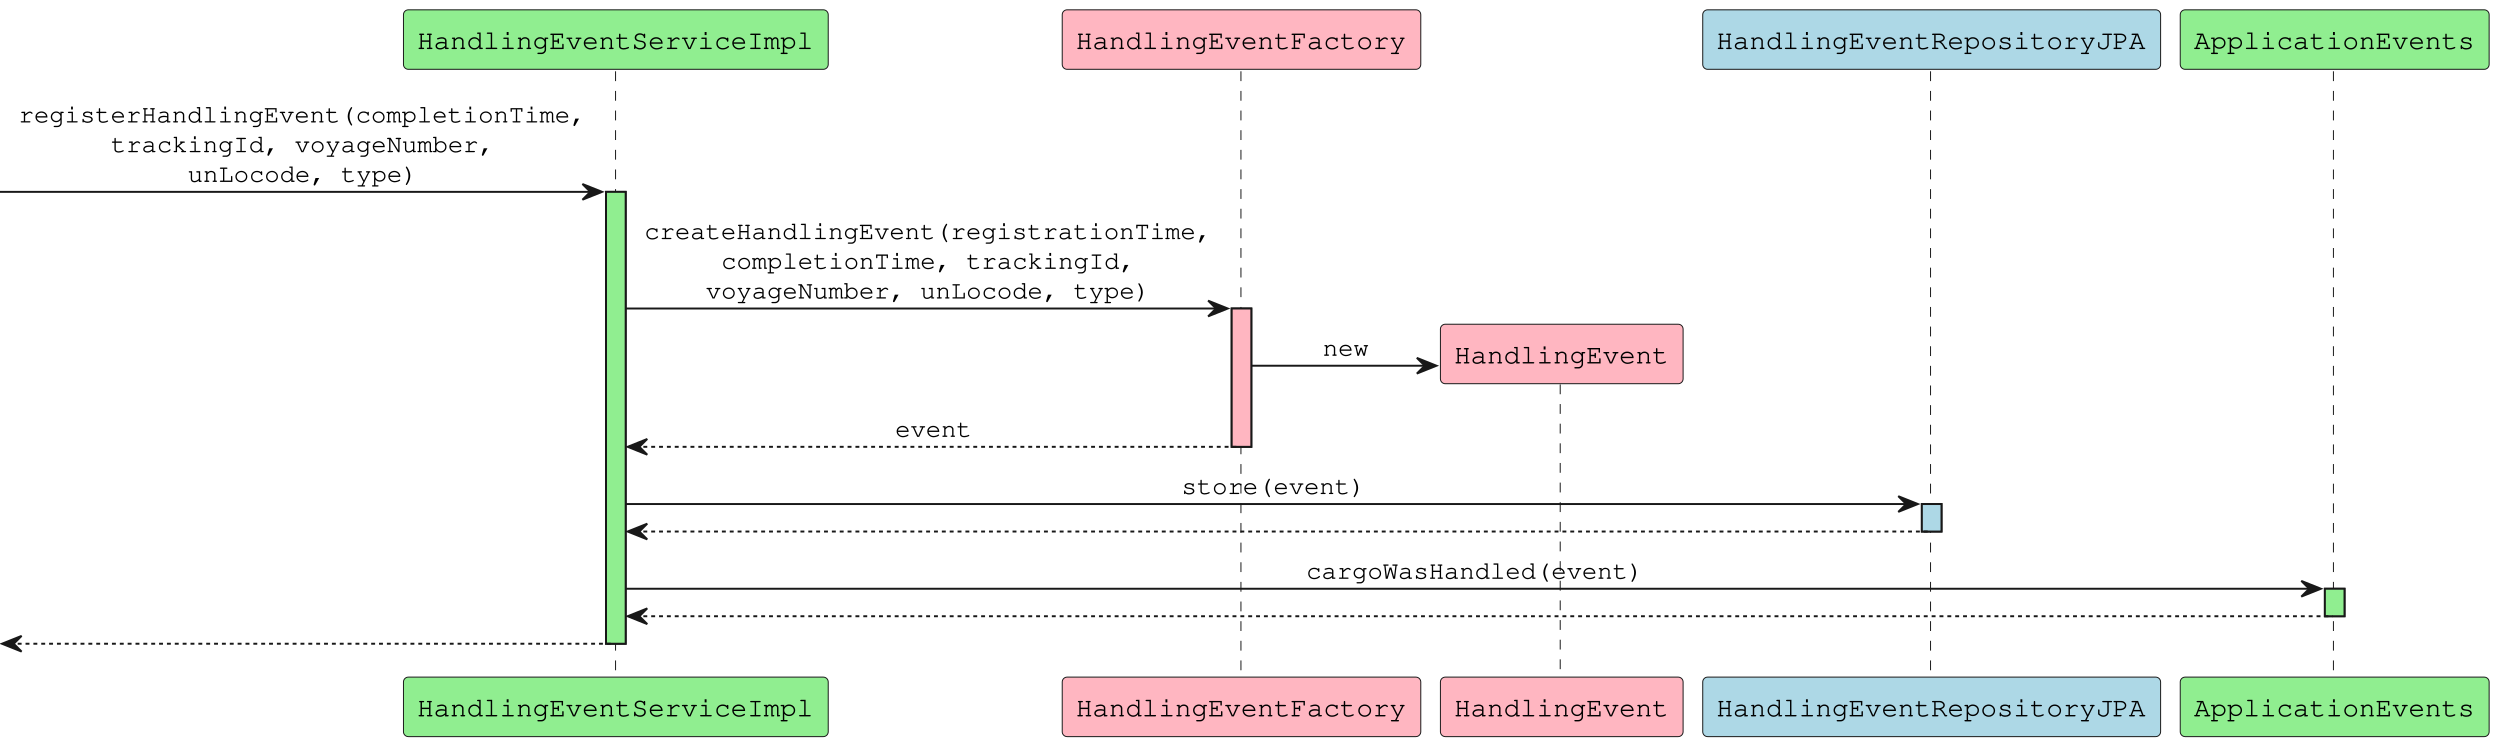
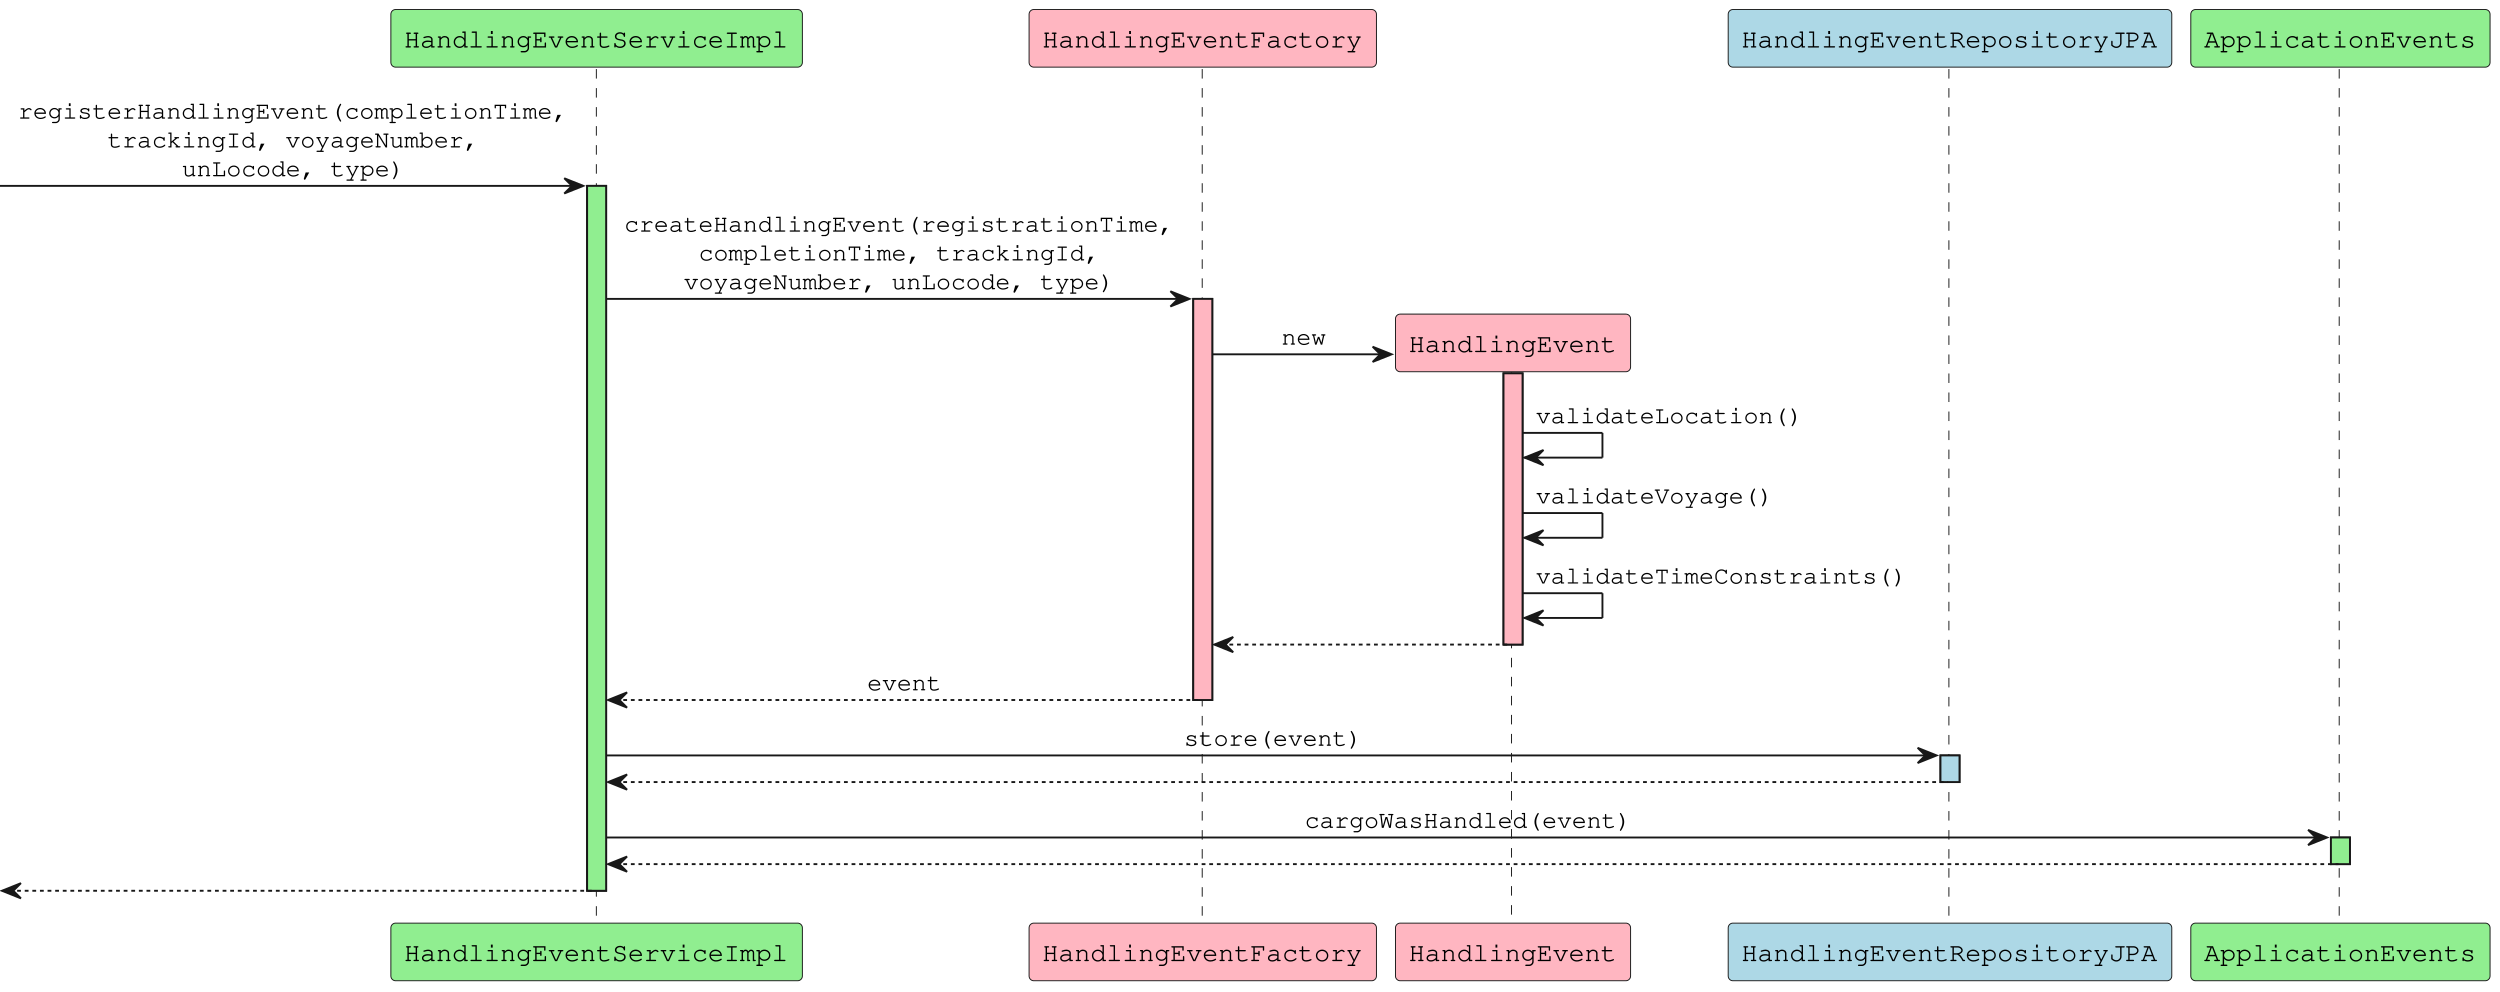
- <svg xmlns="http://www.w3.org/2000/svg" contentStyleType="text/css" data-diagram-type="SEQUENCE" height="381px" preserveAspectRatio="none" style="width:1273px;height:381px;background:#FFFFFF;" version="1.1" viewBox="0 0 1273 381" width="1273px" zoomAndPan="magnify">
+ <svg xmlns="http://www.w3.org/2000/svg" contentStyleType="text/css" data-diagram-type="SEQUENCE" height="521px" preserveAspectRatio="none" style="width:1314px;height:521px;background:#FFFFFF;" version="1.1" viewBox="0 0 1314 521" width="1314px" zoomAndPan="magnify">
  <defs />
  <g>
    <g>
-       <rect fill="#90EE90" height="230.094" style="stroke:#181818;stroke-width:1;" width="10" x="308.586" y="97.695" />
+       <rect fill="#90EE90" height="370.492" style="stroke:#181818;stroke-width:1;" width="10" x="308.586" y="97.695" />
    </g>
    <g>
-       <rect fill="#FFB6C1" height="70.43" style="stroke:#181818;stroke-width:1;" width="10" x="627.173" y="157.094" />
+       <rect fill="#FFB6C1" height="210.828" style="stroke:#181818;stroke-width:1;" width="10" x="627.173" y="157.094" />
    </g>
    <g>
-       <rect fill="#ADD8E6" height="14" style="stroke:#181818;stroke-width:1;" width="10" x="978.606" y="256.656" />
+       <rect fill="#FFB6C1" height="142.562" style="stroke:#181818;stroke-width:1;" width="10" x="790.247" y="196.227" />
    </g>
    <g>
-       <rect fill="#90EE90" height="14" style="stroke:#181818;stroke-width:1;" width="10" x="1183.824" y="299.789" />
+       <rect fill="#ADD8E6" height="14" style="stroke:#181818;stroke-width:1;" width="10" x="1019.913" y="397.055" />
    </g>
    <g>
-       <rect fill="#000000" fill-opacity="0" height="309.492" width="8" x="309.586" y="36.297" />
-       <line style="stroke:#181818;stroke-width:0.5;stroke-dasharray:5.0,5.0;" x1="313.442" x2="313.442" y1="36.297" y2="345.789" />
+       <rect fill="#90EE90" height="14" style="stroke:#181818;stroke-width:1;" width="10" x="1225.13" y="440.188" />
    </g>
    <g>
-       <rect fill="#000000" fill-opacity="0" height="309.492" width="8" x="628.173" y="36.297" />
-       <line style="stroke:#181818;stroke-width:0.5;stroke-dasharray:5.0,5.0;" x1="631.886" x2="631.886" y1="36.297" y2="345.789" />
+       <rect fill="#000000" fill-opacity="0" height="449.891" width="8" x="309.586" y="36.297" />
+       <line style="stroke:#181818;stroke-width:0.5;stroke-dasharray:5.0,5.0;" x1="313.442" x2="313.442" y1="36.297" y2="486.188" />
    </g>
    <g>
-       <rect fill="#000000" fill-opacity="0" height="150.047" width="8" x="791.247" y="195.742" />
-       <line style="stroke:#181818;stroke-width:0.5;stroke-dasharray:5.0,5.0;" x1="794.46" x2="794.46" y1="195.742" y2="345.789" />
+       <rect fill="#000000" fill-opacity="0" height="449.891" width="8" x="628.173" y="36.297" />
+       <line style="stroke:#181818;stroke-width:0.5;stroke-dasharray:5.0,5.0;" x1="631.886" x2="631.886" y1="36.297" y2="486.188" />
    </g>
    <g>
-       <rect fill="#000000" fill-opacity="0" height="309.492" width="8" x="979.606" y="36.297" />
-       <line style="stroke:#181818;stroke-width:0.5;stroke-dasharray:5.0,5.0;" x1="983.033" x2="983.033" y1="36.297" y2="345.789" />
+       <rect fill="#000000" fill-opacity="0" height="290.445" width="8" x="791.247" y="195.742" />
+       <line style="stroke:#181818;stroke-width:0.5;stroke-dasharray:5.0,5.0;" x1="794.46" x2="794.46" y1="195.742" y2="486.188" />
    </g>
    <g>
-       <rect fill="#000000" fill-opacity="0" height="309.492" width="8" x="1184.824" y="36.297" />
-       <line style="stroke:#181818;stroke-width:0.5;stroke-dasharray:5.0,5.0;" x1="1188.18" x2="1188.18" y1="36.297" y2="345.789" />
+       <rect fill="#000000" fill-opacity="0" height="449.891" width="8" x="1020.913" y="36.297" />
+       <line style="stroke:#181818;stroke-width:0.5;stroke-dasharray:5.0,5.0;" x1="1024.34" x2="1024.34" y1="36.297" y2="486.188" />
+     </g>
+     <g>
+       <rect fill="#000000" fill-opacity="0" height="449.891" width="8" x="1226.13" y="36.297" />
+       <line style="stroke:#181818;stroke-width:0.5;stroke-dasharray:5.0,5.0;" x1="1229.486" x2="1229.486" y1="36.297" y2="486.188" />
    </g>
    <g class="participant participant-head" data-participant="hes">
      <rect fill="#90EE90" height="30.297" rx="2.5" ry="2.5" style="stroke:#181818;stroke-width:0.5;" width="216.289" x="205.442" y="5" />
      <text fill="#000000" font-family="Courier" font-size="14" lengthAdjust="spacing" textLength="202.289" x="212.442" y="24.995">HandlingEventServiceImpl</text>
    </g>
    <g class="participant participant-tail" data-participant="hes">
-       <rect fill="#90EE90" height="30.297" rx="2.5" ry="2.5" style="stroke:#181818;stroke-width:0.5;" width="216.289" x="205.442" y="344.789" />
-       <text fill="#000000" font-family="Courier" font-size="14" lengthAdjust="spacing" textLength="202.289" x="212.442" y="364.784">HandlingEventServiceImpl</text>
+       <rect fill="#90EE90" height="30.297" rx="2.5" ry="2.5" style="stroke:#181818;stroke-width:0.5;" width="216.289" x="205.442" y="485.188" />
+       <text fill="#000000" font-family="Courier" font-size="14" lengthAdjust="spacing" textLength="202.289" x="212.442" y="505.183">HandlingEventServiceImpl</text>
    </g>
    <g class="participant participant-head" data-participant="hef">
      <rect fill="#FFB6C1" height="30.297" rx="2.5" ry="2.5" style="stroke:#181818;stroke-width:0.5;" width="182.574" x="540.886" y="5" />
      <text fill="#000000" font-family="Courier" font-size="14" lengthAdjust="spacing" textLength="168.574" x="547.886" y="24.995">HandlingEventFactory</text>
    </g>
    <g class="participant participant-tail" data-participant="hef">
-       <rect fill="#FFB6C1" height="30.297" rx="2.5" ry="2.5" style="stroke:#181818;stroke-width:0.5;" width="182.574" x="540.886" y="344.789" />
-       <text fill="#000000" font-family="Courier" font-size="14" lengthAdjust="spacing" textLength="168.574" x="547.886" y="364.784">HandlingEventFactory</text>
+       <rect fill="#FFB6C1" height="30.297" rx="2.5" ry="2.5" style="stroke:#181818;stroke-width:0.5;" width="182.574" x="540.886" y="485.188" />
+       <text fill="#000000" font-family="Courier" font-size="14" lengthAdjust="spacing" textLength="168.574" x="547.886" y="505.183">HandlingEventFactory</text>
    </g>
    <g class="participant participant-tail" data-participant="he">
-       <rect fill="#FFB6C1" height="30.297" rx="2.5" ry="2.5" style="stroke:#181818;stroke-width:0.5;" width="123.573" x="733.46" y="344.789" />
-       <text fill="#000000" font-family="Courier" font-size="14" lengthAdjust="spacing" textLength="109.573" x="740.46" y="364.784">HandlingEvent</text>
+       <rect fill="#FFB6C1" height="30.297" rx="2.5" ry="2.5" style="stroke:#181818;stroke-width:0.5;" width="123.573" x="733.46" y="485.188" />
+       <text fill="#000000" font-family="Courier" font-size="14" lengthAdjust="spacing" textLength="109.573" x="740.46" y="505.183">HandlingEvent</text>
    </g>
    <g class="participant participant-head" data-participant="her">
-       <rect fill="#ADD8E6" height="30.297" rx="2.5" ry="2.5" style="stroke:#181818;stroke-width:0.5;" width="233.147" x="867.033" y="5" />
-       <text fill="#000000" font-family="Courier" font-size="14" lengthAdjust="spacing" textLength="219.147" x="874.033" y="24.995">HandlingEventRepositoryJPA</text>
+       <rect fill="#ADD8E6" height="30.297" rx="2.5" ry="2.5" style="stroke:#181818;stroke-width:0.5;" width="233.147" x="908.34" y="5" />
+       <text fill="#000000" font-family="Courier" font-size="14" lengthAdjust="spacing" textLength="219.147" x="915.34" y="24.995">HandlingEventRepositoryJPA</text>
    </g>
    <g class="participant participant-tail" data-participant="her">
-       <rect fill="#ADD8E6" height="30.297" rx="2.5" ry="2.5" style="stroke:#181818;stroke-width:0.5;" width="233.147" x="867.033" y="344.789" />
-       <text fill="#000000" font-family="Courier" font-size="14" lengthAdjust="spacing" textLength="219.147" x="874.033" y="364.784">HandlingEventRepositoryJPA</text>
+       <rect fill="#ADD8E6" height="30.297" rx="2.5" ry="2.5" style="stroke:#181818;stroke-width:0.5;" width="233.147" x="908.34" y="485.188" />
+       <text fill="#000000" font-family="Courier" font-size="14" lengthAdjust="spacing" textLength="219.147" x="915.34" y="505.183">HandlingEventRepositoryJPA</text>
    </g>
    <g class="participant participant-head" data-participant="ae">
-       <rect fill="#90EE90" height="30.297" rx="2.5" ry="2.5" style="stroke:#181818;stroke-width:0.5;" width="157.288" x="1110.18" y="5" />
-       <text fill="#000000" font-family="Courier" font-size="14" lengthAdjust="spacing" textLength="143.288" x="1117.18" y="24.995">ApplicationEvents</text>
+       <rect fill="#90EE90" height="30.297" rx="2.5" ry="2.5" style="stroke:#181818;stroke-width:0.5;" width="157.288" x="1151.486" y="5" />
+       <text fill="#000000" font-family="Courier" font-size="14" lengthAdjust="spacing" textLength="143.288" x="1158.486" y="24.995">ApplicationEvents</text>
    </g>
    <g class="participant participant-tail" data-participant="ae">
-       <rect fill="#90EE90" height="30.297" rx="2.5" ry="2.5" style="stroke:#181818;stroke-width:0.5;" width="157.288" x="1110.18" y="344.789" />
-       <text fill="#000000" font-family="Courier" font-size="14" lengthAdjust="spacing" textLength="143.288" x="1117.18" y="364.784">ApplicationEvents</text>
+       <rect fill="#90EE90" height="30.297" rx="2.5" ry="2.5" style="stroke:#181818;stroke-width:0.5;" width="157.288" x="1151.486" y="485.188" />
+       <text fill="#000000" font-family="Courier" font-size="14" lengthAdjust="spacing" textLength="143.288" x="1158.486" y="505.183">ApplicationEvents</text>
    </g>
    <g>
-       <rect fill="#90EE90" height="230.094" style="stroke:#181818;stroke-width:1;" width="10" x="308.586" y="97.695" />
+       <rect fill="#90EE90" height="370.492" style="stroke:#181818;stroke-width:1;" width="10" x="308.586" y="97.695" />
    </g>
    <g>
-       <rect fill="#FFB6C1" height="70.43" style="stroke:#181818;stroke-width:1;" width="10" x="627.173" y="157.094" />
+       <rect fill="#FFB6C1" height="210.828" style="stroke:#181818;stroke-width:1;" width="10" x="627.173" y="157.094" />
    </g>
    <g>
-       <rect fill="#ADD8E6" height="14" style="stroke:#181818;stroke-width:1;" width="10" x="978.606" y="256.656" />
+       <rect fill="#FFB6C1" height="142.562" style="stroke:#181818;stroke-width:1;" width="10" x="790.247" y="196.227" />
    </g>
    <g>
-       <rect fill="#90EE90" height="14" style="stroke:#181818;stroke-width:1;" width="10" x="1183.824" y="299.789" />
+       <rect fill="#ADD8E6" height="14" style="stroke:#181818;stroke-width:1;" width="10" x="1019.913" y="397.055" />
+     </g>
+     <g>
+       <rect fill="#90EE90" height="14" style="stroke:#181818;stroke-width:1;" width="10" x="1225.13" y="440.188" />
    </g>
    <g class="message" data-participant-1="hes" data-participant-2="hes">
      <polygon fill="#181818" points="296.586,93.695,306.586,97.695,296.586,101.695,300.586,97.695" style="stroke:#181818;stroke-width:1;" />
      <line style="stroke:#181818;stroke-width:1;" x1="0" x2="302.586" y1="97.695" y2="97.695" />
      <text fill="#000000" font-family="Courier" font-size="13" lengthAdjust="spacing" textLength="289.586" x="9.5" y="62.364">registerHandlingEvent(completionTime,</text>
      <text fill="#000000" font-family="Courier" font-size="13" lengthAdjust="spacing" textLength="195.667" x="56.46" y="77.497">trackingId, voyageNumber,</text>
      <text fill="#000000" font-family="Courier" font-size="13" lengthAdjust="spacing" textLength="117.4" x="95.593" y="92.629">unLocode, type)</text>
    </g>
    <g class="message" data-participant-1="hes" data-participant-2="hef">
      <polygon fill="#181818" points="615.173,153.094,625.173,157.094,615.173,161.094,619.173,157.094" style="stroke:#181818;stroke-width:1;" />
      <line style="stroke:#181818;stroke-width:1;" x1="318.586" x2="621.173" y1="157.094" y2="157.094" />
      <text fill="#000000" font-family="Courier" font-size="13" lengthAdjust="spacing" textLength="289.586" x="328.086" y="121.762">createHandlingEvent(registrationTime,</text>
      <text fill="#000000" font-family="Courier" font-size="13" lengthAdjust="spacing" textLength="211.32" x="367.22" y="136.895">completionTime, trackingId,</text>
      <text fill="#000000" font-family="Courier" font-size="13" lengthAdjust="spacing" textLength="226.973" x="359.393" y="152.028">voyageNumber, unLocode, type)</text>
    </g>
    <g class="message" data-participant-1="hef" data-participant-2="he">
      <polygon fill="#181818" points="721.46,182.227,731.46,186.227,721.46,190.227,725.46,186.227" style="stroke:#181818;stroke-width:1;" />
      <line style="stroke:#181818;stroke-width:1;" x1="637.173" x2="727.46" y1="186.227" y2="186.227" />
      <text fill="#000000" font-family="Courier" font-size="13" lengthAdjust="spacing" textLength="23.48" x="673.576" y="181.161">new</text>
    </g>
    <rect fill="#FFB6C1" height="30.297" rx="2.5" ry="2.5" style="stroke:#181818;stroke-width:0.5;" width="123.573" x="733.46" y="165.094" />
    <text fill="#000000" font-family="Courier" font-size="14" lengthAdjust="spacing" textLength="109.573" x="740.46" y="185.089">HandlingEvent</text>
+     <g class="message" data-participant-1="he" data-participant-2="he">
+       <line style="stroke:#181818;stroke-width:1;" x1="800.247" x2="842.247" y1="227.523" y2="227.523" />
+       <line style="stroke:#181818;stroke-width:1;" x1="842.247" x2="842.247" y1="227.523" y2="240.523" />
+       <line style="stroke:#181818;stroke-width:1;" x1="801.247" x2="842.247" y1="240.523" y2="240.523" />
+       <polygon fill="#181818" points="811.247,236.523,801.247,240.523,811.247,244.523,807.247,240.523" style="stroke:#181818;stroke-width:1;" />
+       <text fill="#000000" font-family="Courier" font-size="13" lengthAdjust="spacing" textLength="140.88" x="807.247" y="222.458">validateLocation()</text>
+     </g>
+     <g class="message" data-participant-1="he" data-participant-2="he">
+       <line style="stroke:#181818;stroke-width:1;" x1="800.247" x2="842.247" y1="269.656" y2="269.656" />
+       <line style="stroke:#181818;stroke-width:1;" x1="842.247" x2="842.247" y1="269.656" y2="282.656" />
+       <line style="stroke:#181818;stroke-width:1;" x1="801.247" x2="842.247" y1="282.656" y2="282.656" />
+       <polygon fill="#181818" points="811.247,278.656,801.247,282.656,811.247,286.656,807.247,282.656" style="stroke:#181818;stroke-width:1;" />
+       <text fill="#000000" font-family="Courier" font-size="13" lengthAdjust="spacing" textLength="125.227" x="807.247" y="264.59">validateVoyage()</text>
+     </g>
+     <g class="message" data-participant-1="he" data-participant-2="he">
+       <line style="stroke:#181818;stroke-width:1;" x1="800.247" x2="842.247" y1="311.789" y2="311.789" />
+       <line style="stroke:#181818;stroke-width:1;" x1="842.247" x2="842.247" y1="311.789" y2="324.789" />
+       <line style="stroke:#181818;stroke-width:1;" x1="801.247" x2="842.247" y1="324.789" y2="324.789" />
+       <polygon fill="#181818" points="811.247,320.789,801.247,324.789,811.247,328.789,807.247,324.789" style="stroke:#181818;stroke-width:1;" />
+       <text fill="#000000" font-family="Courier" font-size="13" lengthAdjust="spacing" textLength="195.667" x="807.247" y="306.723">validateTimeConstraints()</text>
+     </g>
+     <g class="message" data-participant-1="he" data-participant-2="hef">
+       <polygon fill="#181818" points="648.173,334.789,638.173,338.789,648.173,342.789,644.173,338.789" style="stroke:#181818;stroke-width:1;" />
+       <line style="stroke:#181818;stroke-width:1;stroke-dasharray:2.0,2.0;" x1="642.173" x2="794.247" y1="338.789" y2="338.789" />
+     </g>
    <g class="message" data-participant-1="hef" data-participant-2="hes">
-       <polygon fill="#181818" points="329.586,223.523,319.586,227.523,329.586,231.523,325.586,227.523" style="stroke:#181818;stroke-width:1;" />
-       <line style="stroke:#181818;stroke-width:1;stroke-dasharray:2.0,2.0;" x1="323.586" x2="631.173" y1="227.523" y2="227.523" />
-       <text fill="#000000" font-family="Courier" font-size="13" lengthAdjust="spacing" textLength="39.133" x="455.813" y="222.458">event</text>
+       <polygon fill="#181818" points="329.586,363.922,319.586,367.922,329.586,371.922,325.586,367.922" style="stroke:#181818;stroke-width:1;" />
+       <line style="stroke:#181818;stroke-width:1;stroke-dasharray:2.0,2.0;" x1="323.586" x2="631.173" y1="367.922" y2="367.922" />
+       <text fill="#000000" font-family="Courier" font-size="13" lengthAdjust="spacing" textLength="39.133" x="455.813" y="362.856">event</text>
    </g>
    <g class="message" data-participant-1="hes" data-participant-2="her">
-       <polygon fill="#181818" points="966.606,252.656,976.606,256.656,966.606,260.656,970.606,256.656" style="stroke:#181818;stroke-width:1;" />
-       <line style="stroke:#181818;stroke-width:1;" x1="318.586" x2="972.606" y1="256.656" y2="256.656" />
-       <text fill="#000000" font-family="Courier" font-size="13" lengthAdjust="spacing" textLength="93.92" x="601.636" y="251.59">store(event)</text>
+       <polygon fill="#181818" points="1007.913,393.055,1017.913,397.055,1007.913,401.055,1011.913,397.055" style="stroke:#181818;stroke-width:1;" />
+       <line style="stroke:#181818;stroke-width:1;" x1="318.586" x2="1013.913" y1="397.055" y2="397.055" />
+       <text fill="#000000" font-family="Courier" font-size="13" lengthAdjust="spacing" textLength="93.92" x="622.29" y="391.989">store(event)</text>
    </g>
    <g class="message" data-participant-1="her" data-participant-2="hes">
-       <polygon fill="#181818" points="329.586,266.656,319.586,270.656,329.586,274.656,325.586,270.656" style="stroke:#181818;stroke-width:1;" />
-       <line style="stroke:#181818;stroke-width:1;stroke-dasharray:2.0,2.0;" x1="323.586" x2="982.606" y1="270.656" y2="270.656" />
+       <polygon fill="#181818" points="329.586,407.055,319.586,411.055,329.586,415.055,325.586,411.055" style="stroke:#181818;stroke-width:1;" />
+       <line style="stroke:#181818;stroke-width:1;stroke-dasharray:2.0,2.0;" x1="323.586" x2="1023.913" y1="411.055" y2="411.055" />
    </g>
    <g class="message" data-participant-1="hes" data-participant-2="ae">
-       <polygon fill="#181818" points="1171.824,295.789,1181.824,299.789,1171.824,303.789,1175.824,299.789" style="stroke:#181818;stroke-width:1;" />
-       <line style="stroke:#181818;stroke-width:1;" x1="318.586" x2="1177.824" y1="299.789" y2="299.789" />
-       <text fill="#000000" font-family="Courier" font-size="13" lengthAdjust="spacing" textLength="172.186" x="665.112" y="294.723">cargoWasHandled(event)</text>
+       <polygon fill="#181818" points="1213.13,436.188,1223.13,440.188,1213.13,444.188,1217.13,440.188" style="stroke:#181818;stroke-width:1;" />
+       <line style="stroke:#181818;stroke-width:1;" x1="318.586" x2="1219.13" y1="440.188" y2="440.188" />
+       <text fill="#000000" font-family="Courier" font-size="13" lengthAdjust="spacing" textLength="172.186" x="685.765" y="435.122">cargoWasHandled(event)</text>
    </g>
    <g class="message" data-participant-1="ae" data-participant-2="hes">
-       <polygon fill="#181818" points="329.586,309.789,319.586,313.789,329.586,317.789,325.586,313.789" style="stroke:#181818;stroke-width:1;" />
-       <line style="stroke:#181818;stroke-width:1;stroke-dasharray:2.0,2.0;" x1="323.586" x2="1187.824" y1="313.789" y2="313.789" />
+       <polygon fill="#181818" points="329.586,450.188,319.586,454.188,329.586,458.188,325.586,454.188" style="stroke:#181818;stroke-width:1;" />
+       <line style="stroke:#181818;stroke-width:1;stroke-dasharray:2.0,2.0;" x1="323.586" x2="1229.13" y1="454.188" y2="454.188" />
    </g>
    <g class="message" data-participant-1="hes" data-participant-2="hes">
-       <polygon fill="#181818" points="11,323.789,1,327.789,11,331.789,7,327.789" style="stroke:#181818;stroke-width:1;" />
-       <line style="stroke:#181818;stroke-width:1;stroke-dasharray:2.0,2.0;" x1="5" x2="312.586" y1="327.789" y2="327.789" />
+       <polygon fill="#181818" points="11,464.188,1,468.188,11,472.188,7,468.188" style="stroke:#181818;stroke-width:1;" />
+       <line style="stroke:#181818;stroke-width:1;stroke-dasharray:2.0,2.0;" x1="5" x2="312.586" y1="468.188" y2="468.188" />
    </g>
  </g>
</svg>
